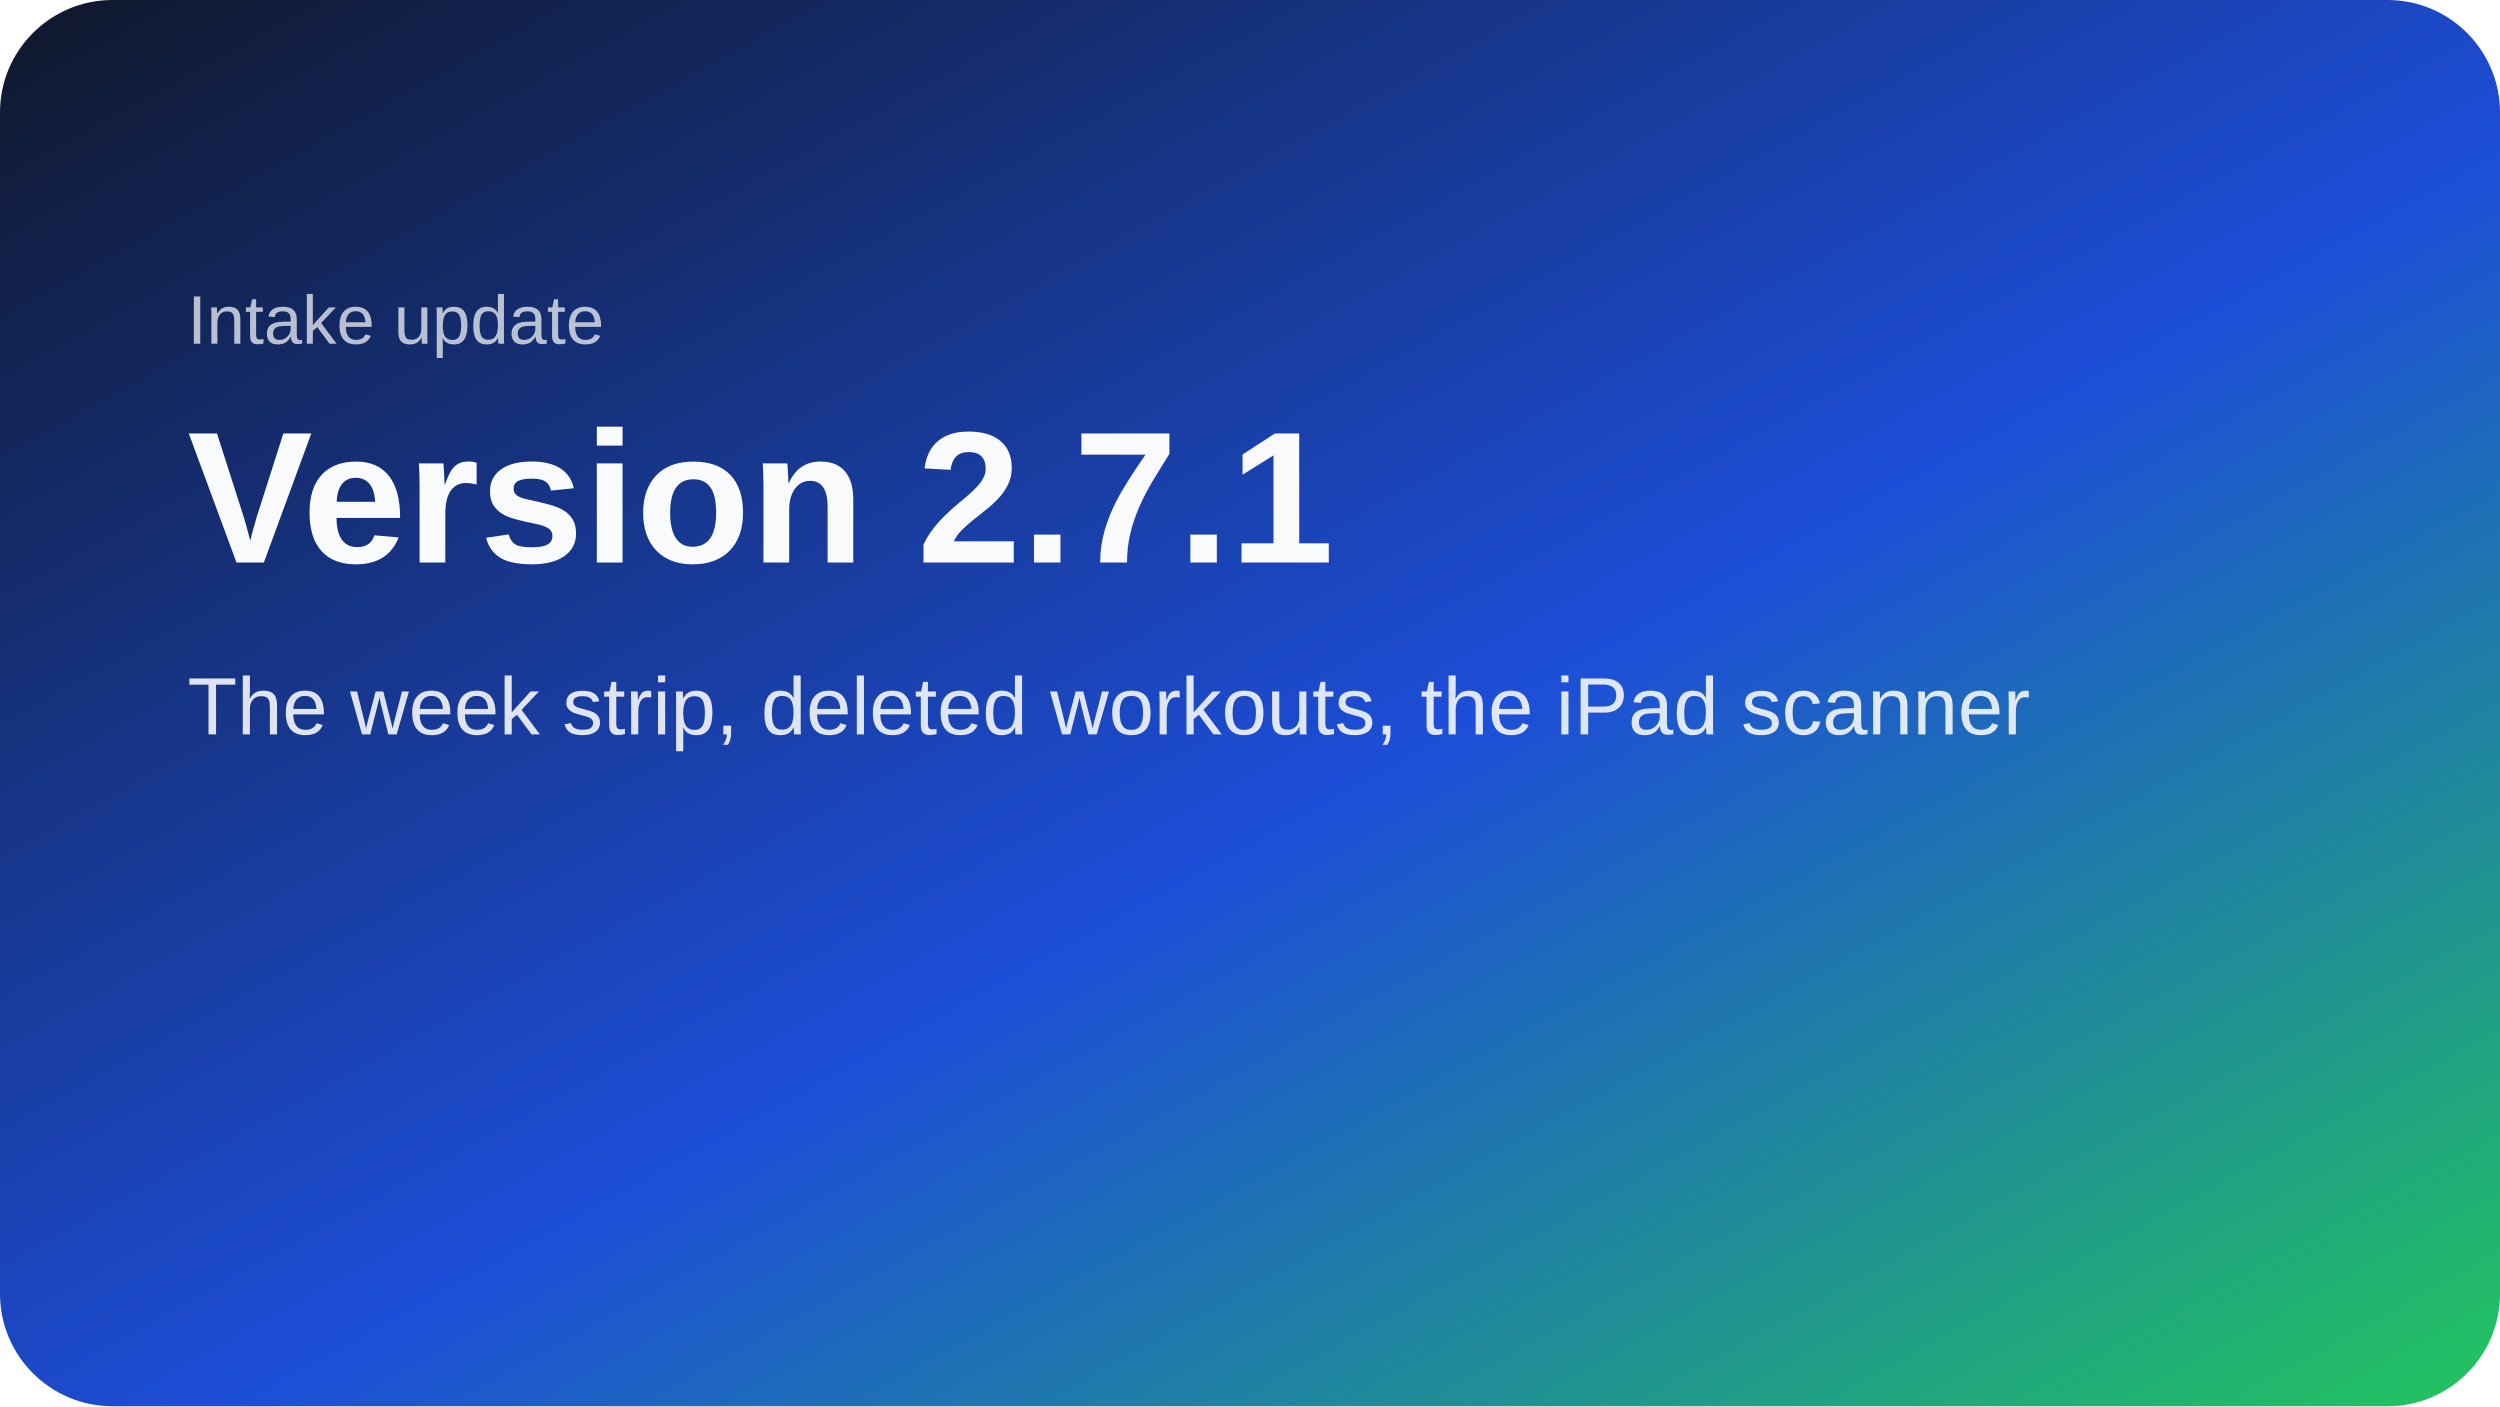
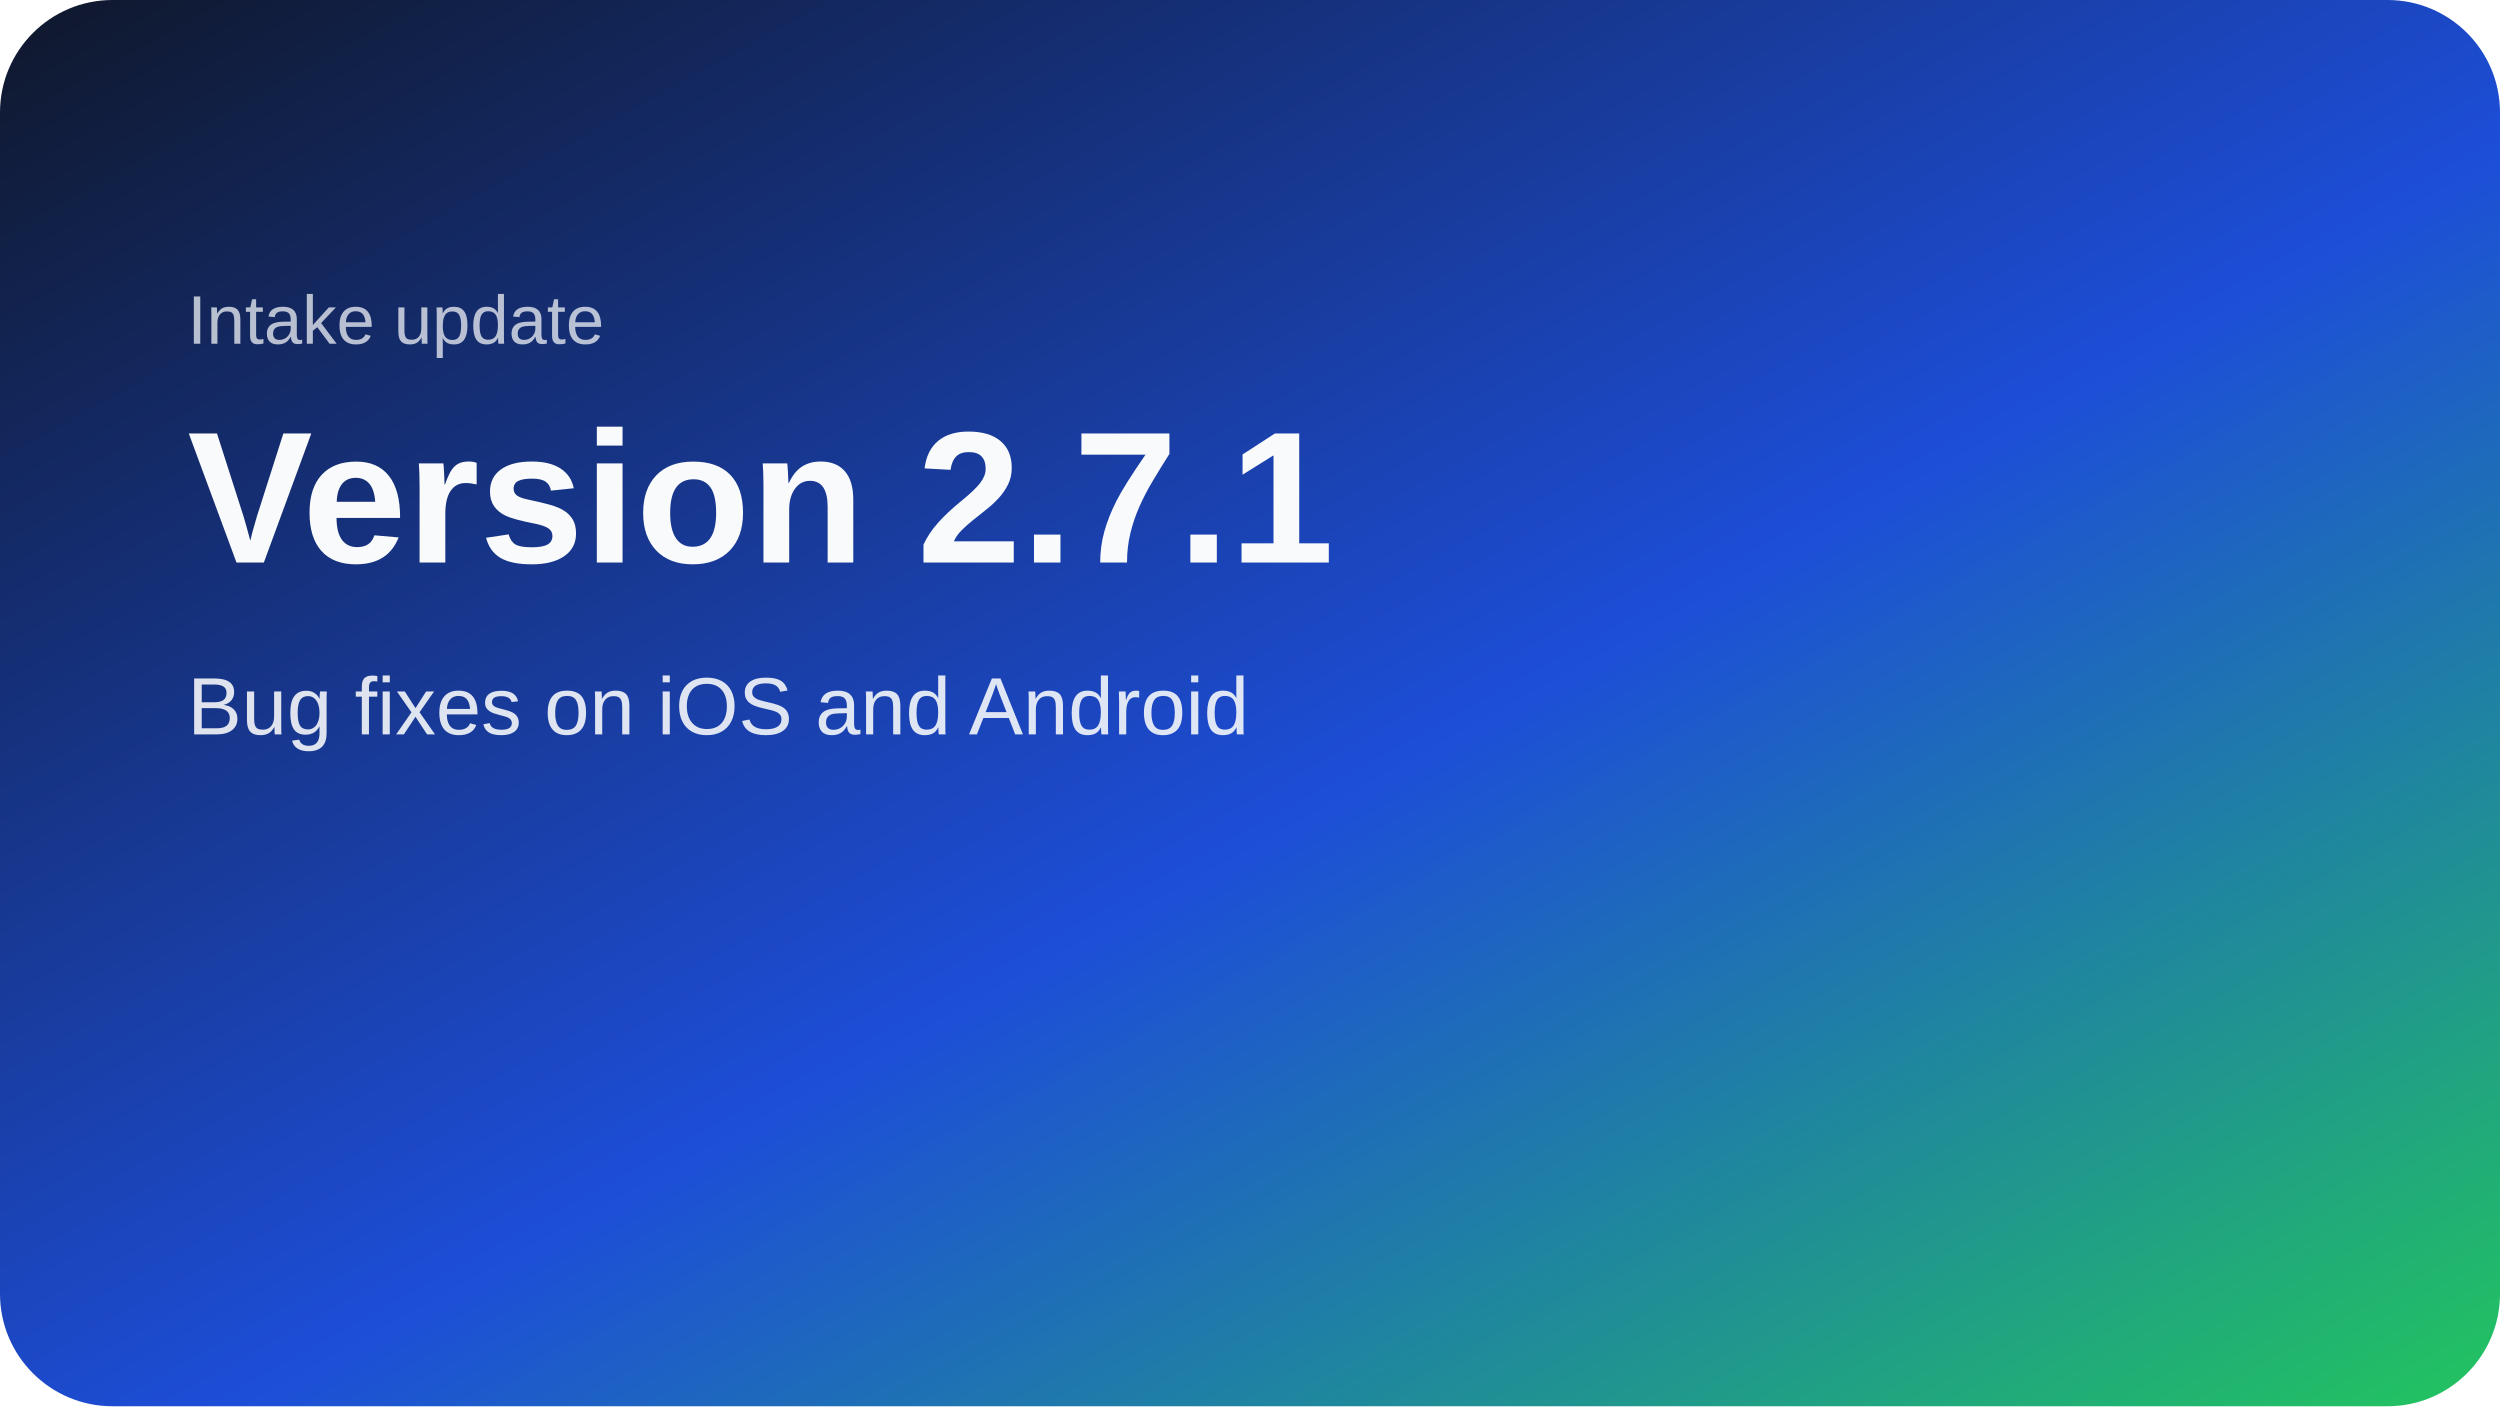
<svg xmlns="http://www.w3.org/2000/svg" viewBox="0 0 1600 900" role="img" aria-labelledby="title desc">
  <defs>
    <linearGradient id="bg" x1="0%" y1="0%" x2="100%" y2="100%">
      <stop offset="0%" stop-color="#0f172a" />
      <stop offset="55%" stop-color="#1d4ed8" />
      <stop offset="100%" stop-color="#22c55e" />
    </linearGradient>
  </defs>
  <rect width="1600" height="900" rx="72" fill="url(#bg)" />
  <g fill="#f8fafc">
    <text x="120" y="220" font-family="Arial, sans-serif" font-size="44" opacity="0.72">Intake update</text>
    <text x="120" y="360" font-family="Arial, sans-serif" font-size="120" font-weight="700">Version 2.7.1</text>
    <text x="120" y="470" font-family="Arial, sans-serif" font-size="52" opacity="0.88">
-       The week strip, deleted workouts, the iPad scanner
+       Bug fixes on iOS and Android
    </text>
  </g>
</svg>
